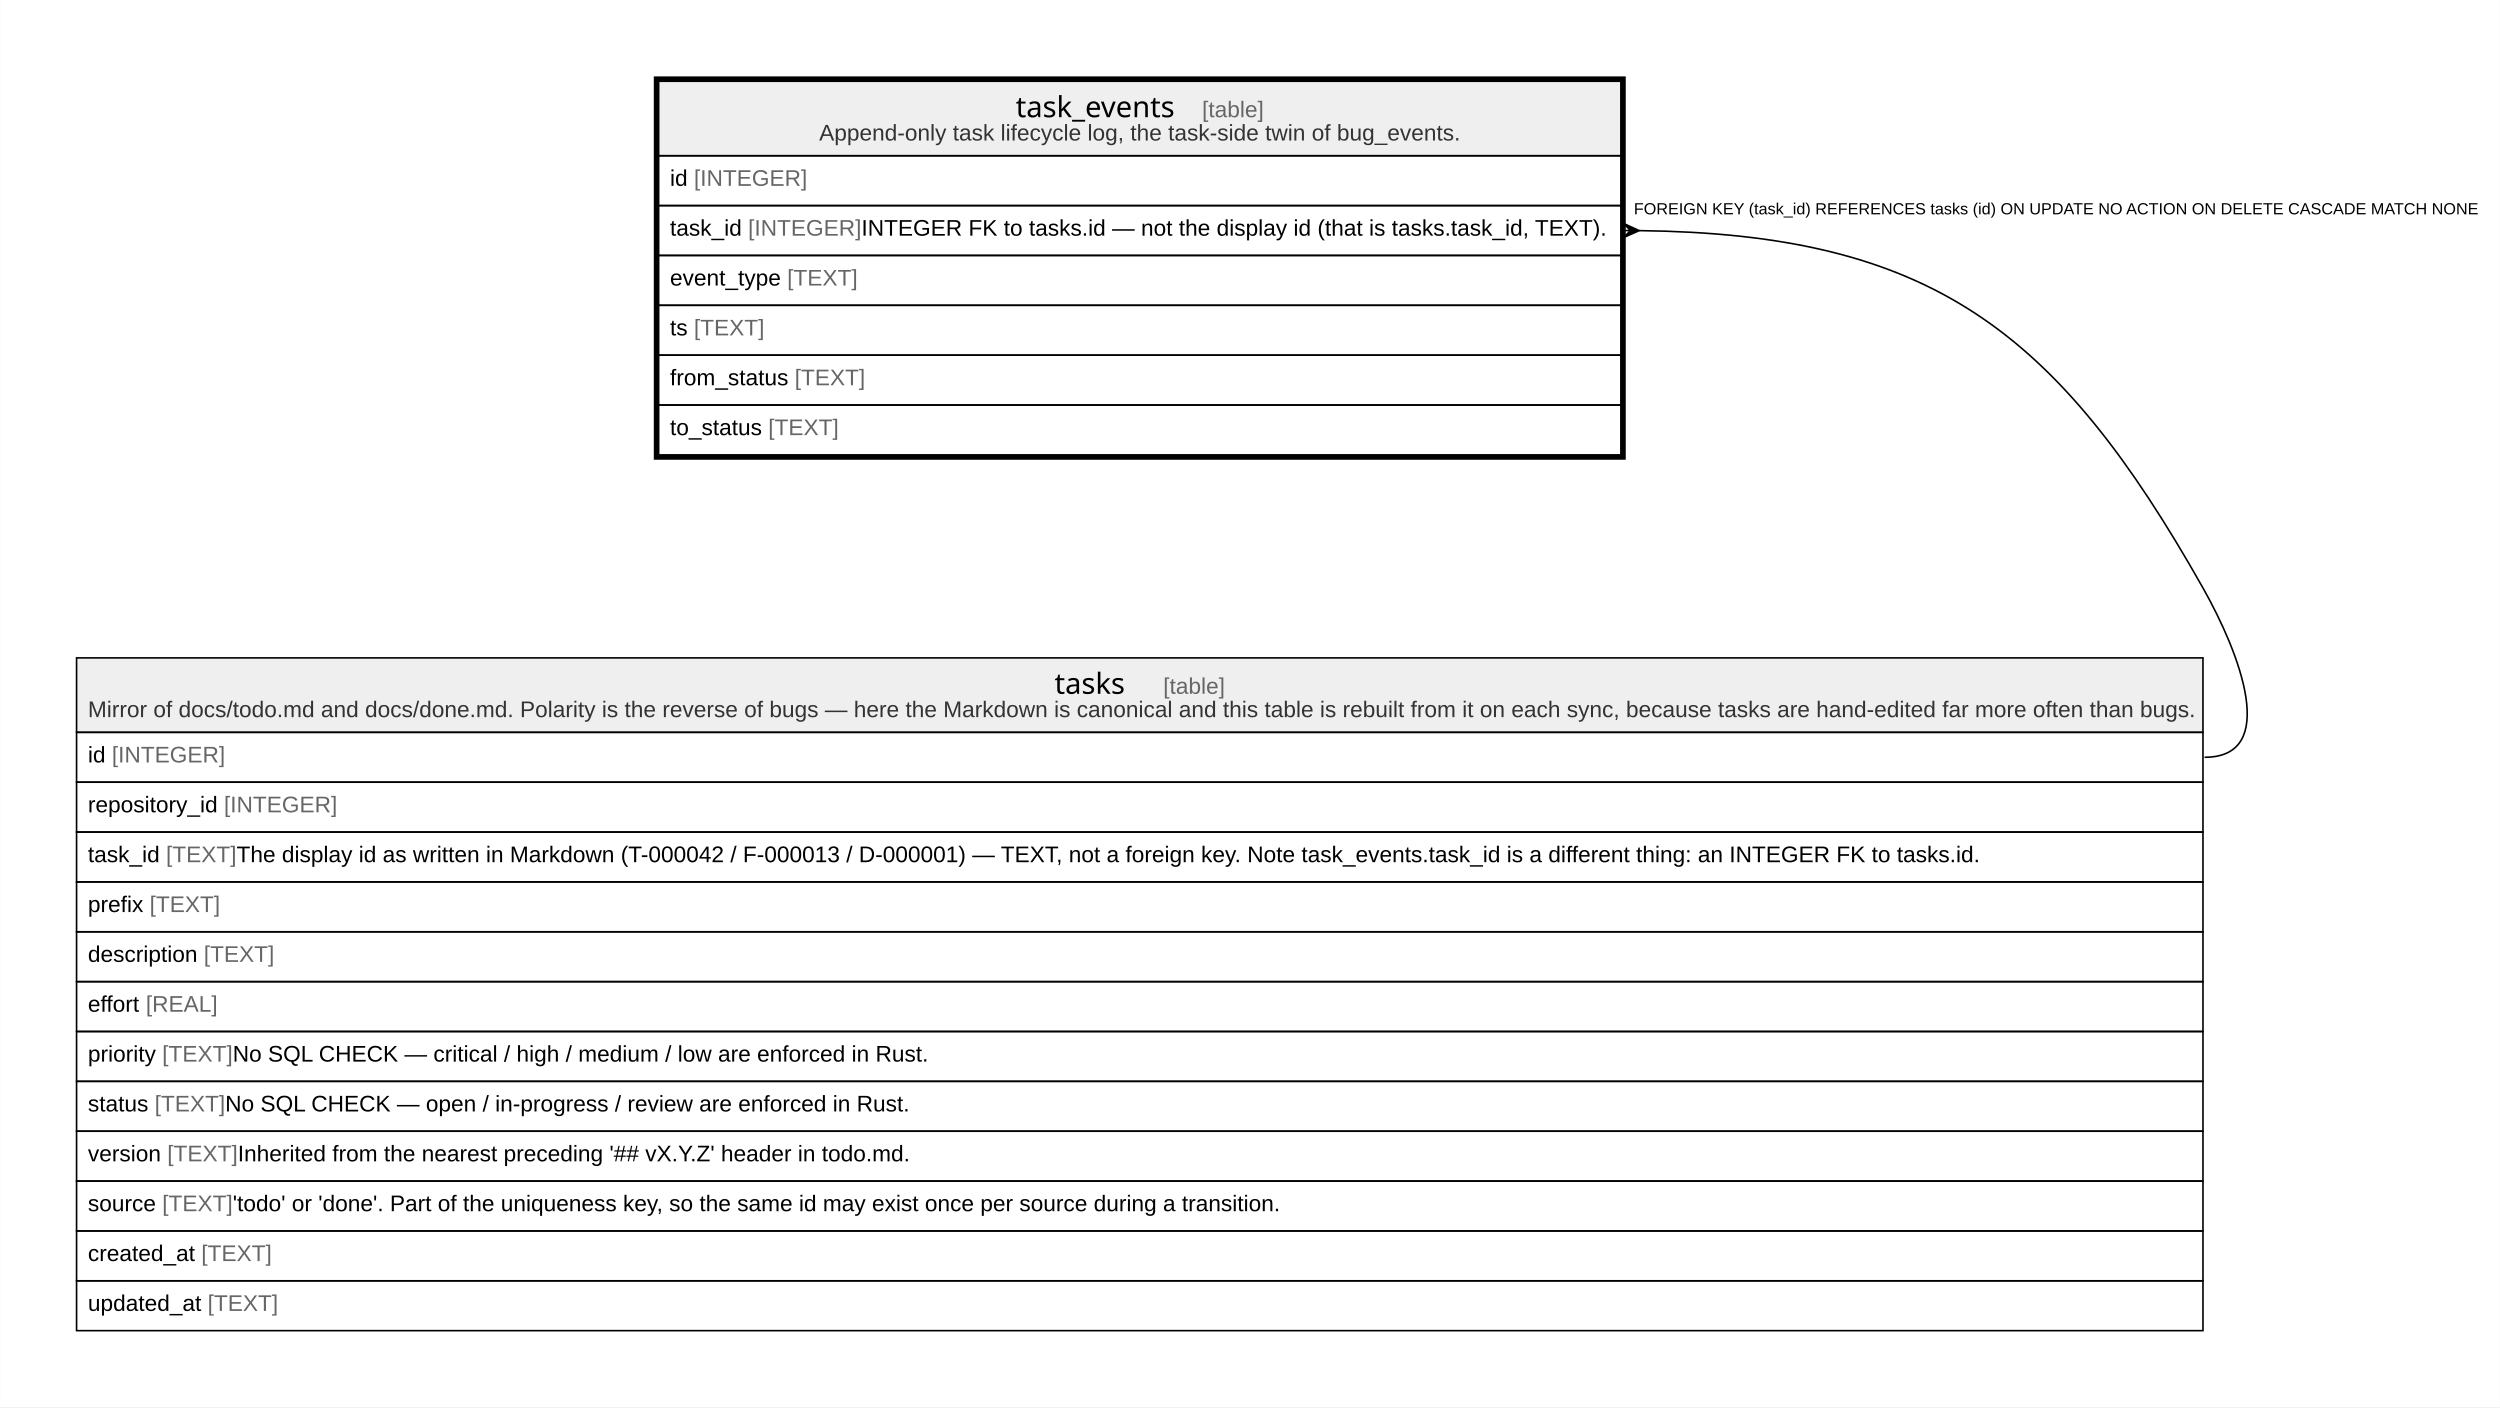
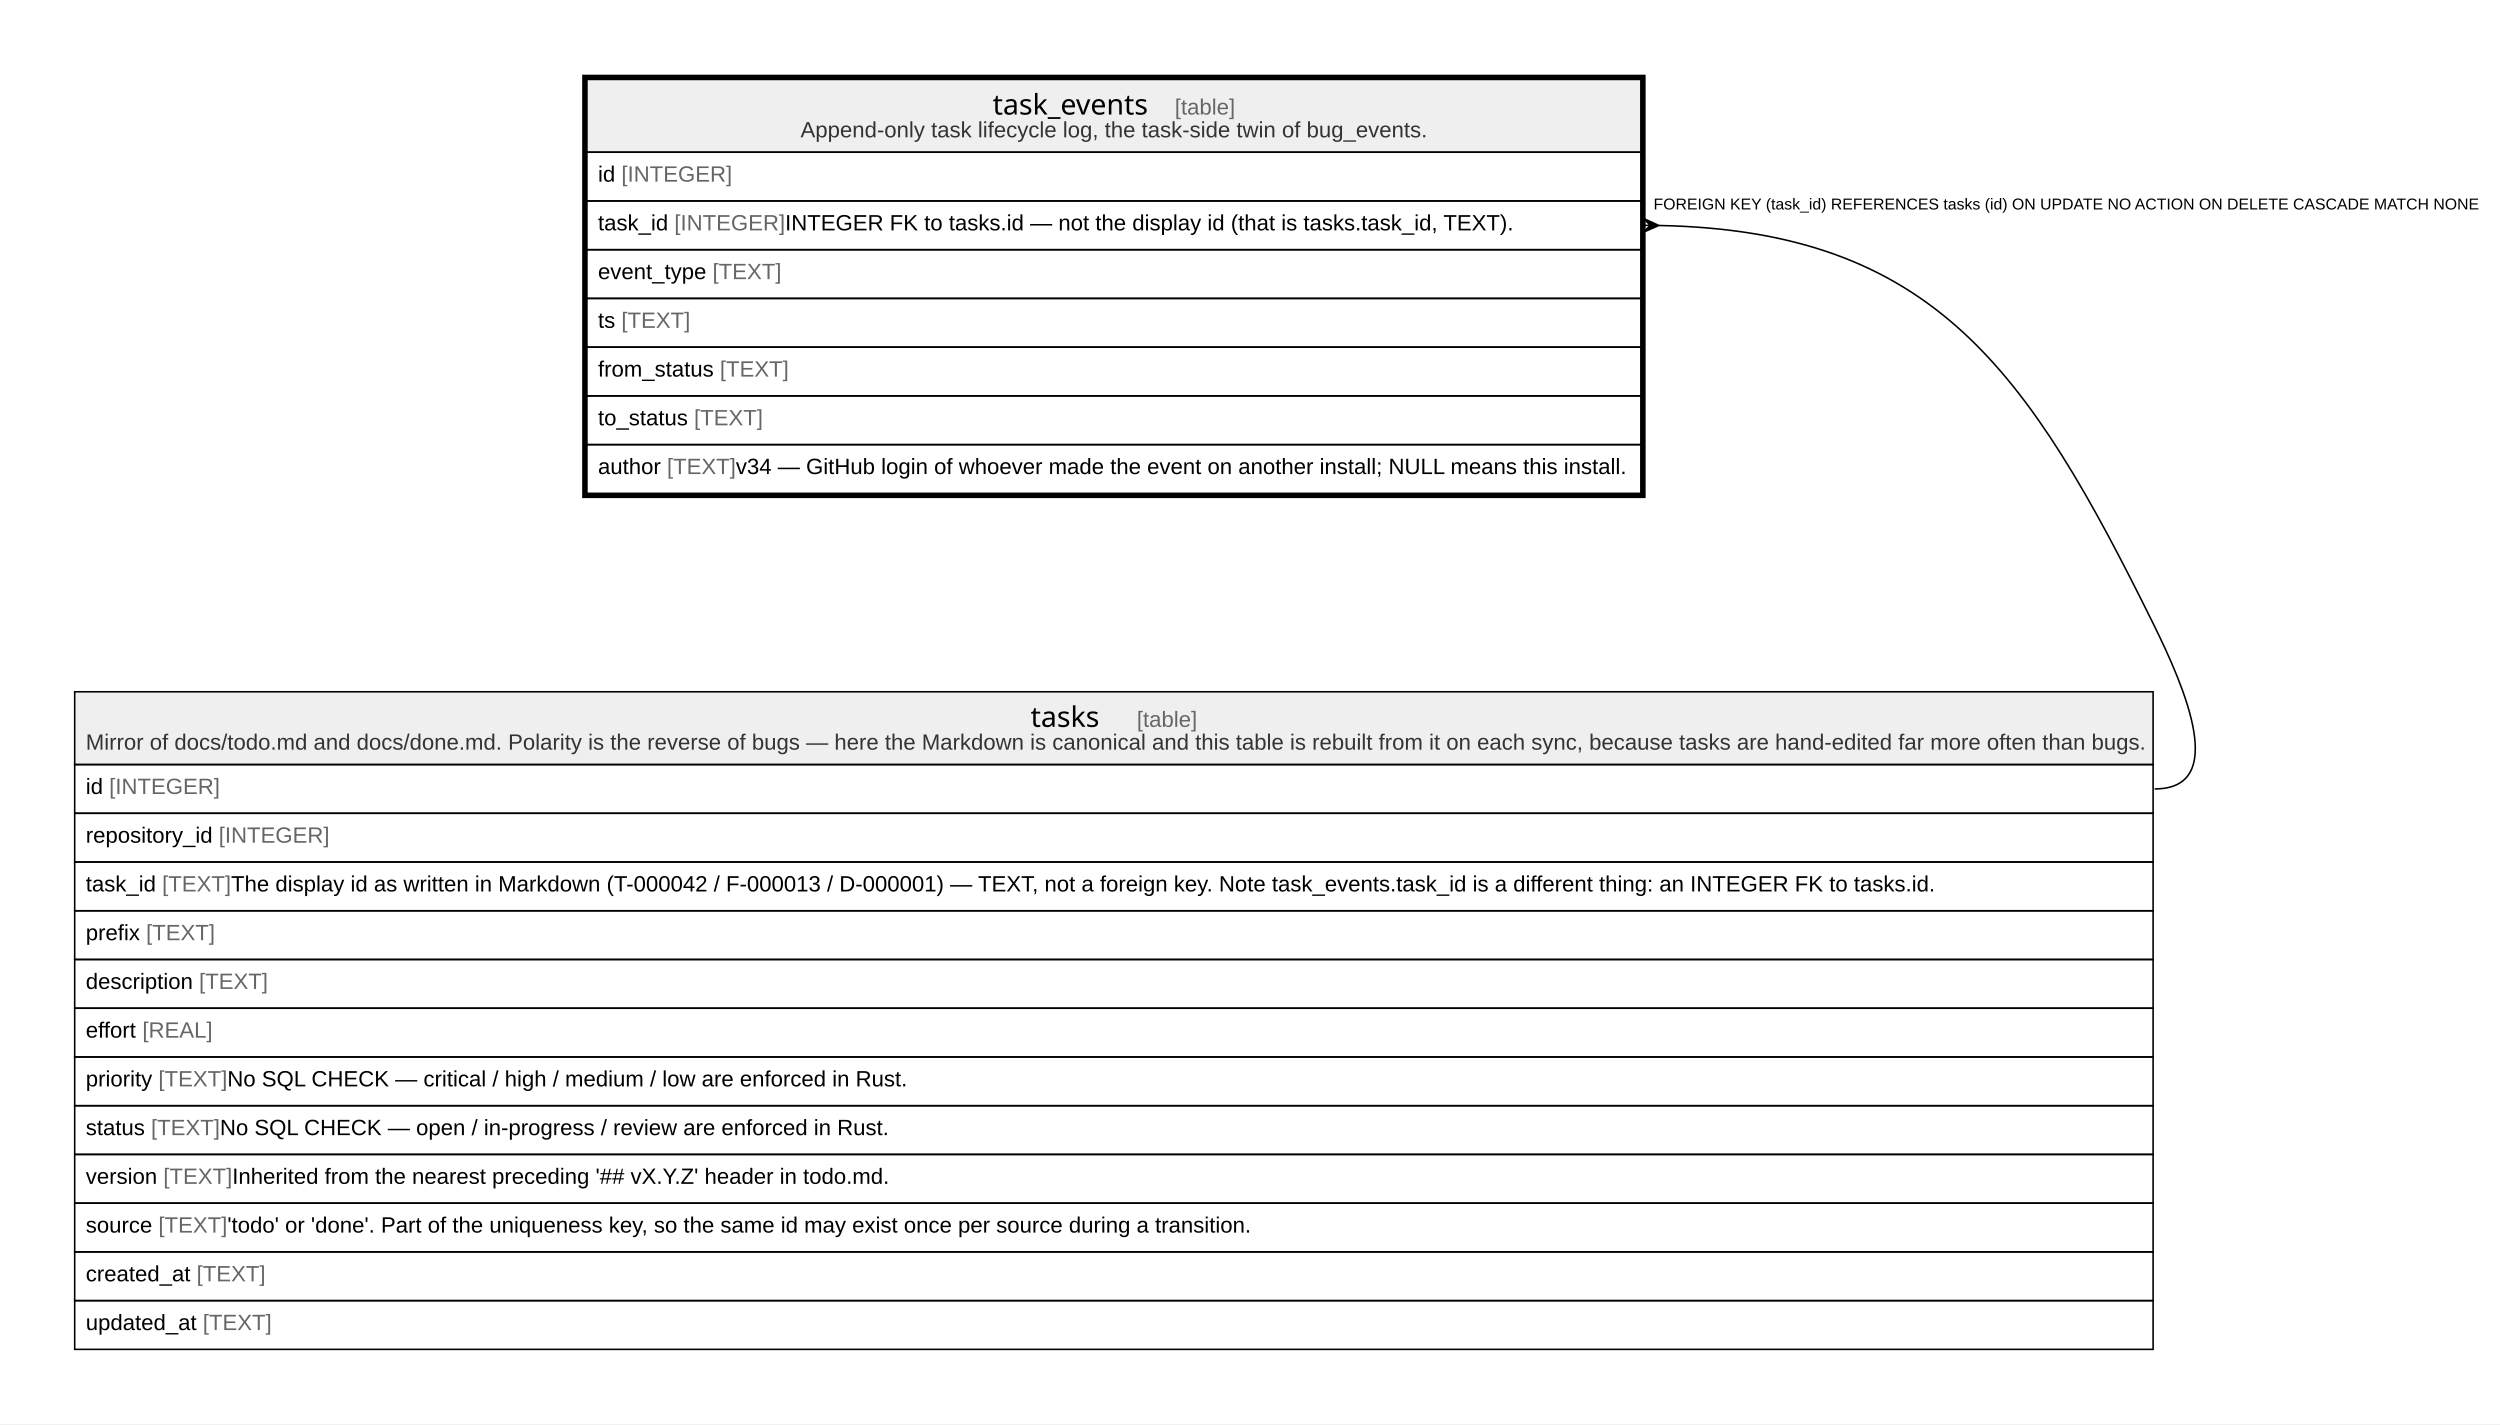
- <svg xmlns="http://www.w3.org/2000/svg" width="1544pt" height="869pt" viewBox="0.00 0.00 1544.16 869.20">
-   <g id="graph0" class="graph" transform="scale(1 1) rotate(0) translate(4 865.2)">
-     <polygon fill="white" stroke="none" points="-4,4 -4,-865.2 1540.16,-865.2 1540.16,4 -4,4" />
+ <svg xmlns="http://www.w3.org/2000/svg" width="1580pt" height="900pt" viewBox="0.00 0.00 1580.01 900.00">
+   <g id="graph0" class="graph" transform="scale(1 1) rotate(0) translate(4 896)">
+     <polygon fill="white" stroke="none" points="-4,4 -4,-896 1576.01,-896 1576.01,4 -4,4" />
    <g id="node1" class="node">
-       <polygon fill="#efefef" stroke="none" points="402.78,-769 402.78,-815 997.19,-815 997.19,-769 402.78,-769" />
-       <polygon fill="none" stroke="black" points="402.78,-769 402.78,-815 997.19,-815 997.19,-769 402.78,-769" />
-       <text text-anchor="start" x="623.37" y="-792.8" font-family="Arial Bold" font-size="18.00">task_events</text>
-       <text text-anchor="start" x="707.35" y="-792.8" font-family="Arial" font-size="14.00">    </text>
-       <text text-anchor="start" x="738.47" y="-792.8" font-family="Arial" font-size="14.00" fill="#666666">[table]</text>
-       <text text-anchor="start" x="501.93" y="-778.4" font-family="Arial" font-size="14.00" fill="#333333">Append-only task lifecycle log, the task-side twin of bug_events.</text>
-       <polygon fill="none" stroke="black" points="402.78,-738.2 402.78,-769 997.19,-769 997.19,-738.2 402.78,-738.2" />
-       <text text-anchor="start" x="409.78" y="-750.4" font-family="Arial" font-size="14.00">id </text>
-       <text text-anchor="start" x="424.57" y="-750.4" font-family="Arial" font-size="14.00" fill="#666666">[INTEGER]</text>
-       <polygon fill="none" stroke="black" points="402.78,-707.4 402.78,-738.2 997.19,-738.2 997.19,-707.4 402.78,-707.4" />
-       <text text-anchor="start" x="409.78" y="-719.6" font-family="Arial" font-size="14.00">task_id </text>
-       <text text-anchor="start" x="458.03" y="-719.6" font-family="Arial" font-size="14.00" fill="#666666">[INTEGER]</text>
-       <text text-anchor="start" x="528.04" y="-719.6" font-family="Arial" font-size="14.00"> INTEGER FK to tasks.id — not the display id (that is tasks.task_id, TEXT).</text>
-       <polygon fill="none" stroke="black" points="402.78,-676.6 402.78,-707.4 997.19,-707.4 997.19,-676.6 402.78,-676.6" />
-       <text text-anchor="start" x="409.78" y="-688.8" font-family="Arial" font-size="14.00">event_type </text>
-       <text text-anchor="start" x="482.17" y="-688.8" font-family="Arial" font-size="14.00" fill="#666666">[TEXT]</text>
-       <polygon fill="none" stroke="black" points="402.78,-645.8 402.78,-676.6 997.19,-676.6 997.19,-645.8 402.78,-645.8" />
-       <text text-anchor="start" x="409.78" y="-658" font-family="Arial" font-size="14.00">ts </text>
-       <text text-anchor="start" x="424.56" y="-658" font-family="Arial" font-size="14.00" fill="#666666">[TEXT]</text>
-       <polygon fill="none" stroke="black" points="402.78,-615 402.78,-645.8 997.19,-645.8 997.19,-615 402.78,-615" />
-       <text text-anchor="start" x="409.78" y="-627.2" font-family="Arial" font-size="14.00">from_status </text>
-       <text text-anchor="start" x="486.81" y="-627.2" font-family="Arial" font-size="14.00" fill="#666666">[TEXT]</text>
-       <polygon fill="none" stroke="black" points="402.78,-584.2 402.78,-615 997.19,-615 997.19,-584.2 402.78,-584.2" />
-       <text text-anchor="start" x="409.78" y="-596.4" font-family="Arial" font-size="14.00">to_status </text>
-       <text text-anchor="start" x="470.48" y="-596.4" font-family="Arial" font-size="14.00" fill="#666666">[TEXT]</text>
-       <polygon fill="none" stroke="black" stroke-width="3" points="401.28,-582.7 401.28,-816.5 998.69,-816.5 998.69,-582.7 401.28,-582.7" />
+       <polygon fill="#efefef" stroke="none" points="366.93,-799.8 366.93,-845.8 1033.04,-845.8 1033.04,-799.8 366.93,-799.8" />
+       <polygon fill="none" stroke="black" points="366.93,-799.8 366.93,-845.8 1033.04,-845.8 1033.04,-799.8 366.93,-799.8" />
+       <text text-anchor="start" x="623.37" y="-823.6" font-family="Arial Bold" font-size="18.00">task_events</text>
+       <text text-anchor="start" x="707.35" y="-823.6" font-family="Arial" font-size="14.00">    </text>
+       <text text-anchor="start" x="738.47" y="-823.6" font-family="Arial" font-size="14.00" fill="#666666">[table]</text>
+       <text text-anchor="start" x="501.93" y="-809.2" font-family="Arial" font-size="14.00" fill="#333333">Append-only task lifecycle log, the task-side twin of bug_events.</text>
+       <polygon fill="none" stroke="black" points="366.93,-769 366.93,-799.8 1033.04,-799.8 1033.04,-769 366.93,-769" />
+       <text text-anchor="start" x="373.93" y="-781.2" font-family="Arial" font-size="14.00">id </text>
+       <text text-anchor="start" x="388.72" y="-781.2" font-family="Arial" font-size="14.00" fill="#666666">[INTEGER]</text>
+       <polygon fill="none" stroke="black" points="366.93,-738.2 366.93,-769 1033.04,-769 1033.04,-738.2 366.93,-738.2" />
+       <text text-anchor="start" x="373.93" y="-750.4" font-family="Arial" font-size="14.00">task_id </text>
+       <text text-anchor="start" x="422.18" y="-750.4" font-family="Arial" font-size="14.00" fill="#666666">[INTEGER]</text>
+       <text text-anchor="start" x="492.18" y="-750.4" font-family="Arial" font-size="14.00"> INTEGER FK to tasks.id — not the display id (that is tasks.task_id, TEXT).</text>
+       <polygon fill="none" stroke="black" points="366.93,-707.4 366.93,-738.2 1033.04,-738.2 1033.04,-707.4 366.93,-707.4" />
+       <text text-anchor="start" x="373.93" y="-719.6" font-family="Arial" font-size="14.00">event_type </text>
+       <text text-anchor="start" x="446.32" y="-719.6" font-family="Arial" font-size="14.00" fill="#666666">[TEXT]</text>
+       <polygon fill="none" stroke="black" points="366.93,-676.6 366.93,-707.4 1033.04,-707.4 1033.04,-676.6 366.93,-676.6" />
+       <text text-anchor="start" x="373.93" y="-688.8" font-family="Arial" font-size="14.00">ts </text>
+       <text text-anchor="start" x="388.71" y="-688.8" font-family="Arial" font-size="14.00" fill="#666666">[TEXT]</text>
+       <polygon fill="none" stroke="black" points="366.93,-645.8 366.93,-676.6 1033.04,-676.6 1033.04,-645.8 366.93,-645.8" />
+       <text text-anchor="start" x="373.93" y="-658" font-family="Arial" font-size="14.00">from_status </text>
+       <text text-anchor="start" x="450.96" y="-658" font-family="Arial" font-size="14.00" fill="#666666">[TEXT]</text>
+       <polygon fill="none" stroke="black" points="366.93,-615 366.93,-645.8 1033.04,-645.8 1033.04,-615 366.93,-615" />
+       <text text-anchor="start" x="373.93" y="-627.2" font-family="Arial" font-size="14.00">to_status </text>
+       <text text-anchor="start" x="434.63" y="-627.2" font-family="Arial" font-size="14.00" fill="#666666">[TEXT]</text>
+       <polygon fill="none" stroke="black" points="366.93,-584.2 366.93,-615 1033.04,-615 1033.04,-584.2 366.93,-584.2" />
+       <text text-anchor="start" x="373.93" y="-596.4" font-family="Arial" font-size="14.00">author </text>
+       <text text-anchor="start" x="417.52" y="-596.4" font-family="Arial" font-size="14.00" fill="#666666">[TEXT]</text>
+       <text text-anchor="start" x="461.07" y="-596.4" font-family="Arial" font-size="14.00"> v34 — GitHub login of whoever made the event on another install; NULL means this install.</text>
+       <polygon fill="none" stroke="black" stroke-width="3" points="365.43,-582.7 365.43,-847.3 1034.54,-847.3 1034.54,-582.7 365.43,-582.7" />
    </g>
    <g id="node2" class="node">
      <polygon fill="#efefef" stroke="none" points="43.2,-412.8 43.2,-458.8 1356.77,-458.8 1356.77,-412.8 43.2,-412.8" />
      <polygon fill="none" stroke="black" points="43.2,-412.8 43.2,-458.8 1356.77,-458.8 1356.77,-412.8 43.2,-412.8" />
      <text text-anchor="start" x="647.36" y="-436.6" font-family="Arial Bold" font-size="18.00">tasks</text>
      <text text-anchor="start" x="683.36" y="-436.6" font-family="Arial" font-size="14.00">    </text>
      <text text-anchor="start" x="714.48" y="-436.6" font-family="Arial" font-size="14.00" fill="#666666">[table]</text>
      <text text-anchor="start" x="50.2" y="-422.2" font-family="Arial" font-size="14.00" fill="#333333">Mirror of docs/todo.md and docs/done.md. Polarity is the reverse of bugs — here the Markdown is canonical and this table is rebuilt from it on each sync, because tasks are hand-edited far more often than bugs.</text>
      <polygon fill="none" stroke="black" points="43.2,-382 43.2,-412.8 1356.77,-412.8 1356.77,-382 43.2,-382" />
      <text text-anchor="start" x="50.2" y="-394.2" font-family="Arial" font-size="14.00">id </text>
      <text text-anchor="start" x="64.99" y="-394.2" font-family="Arial" font-size="14.00" fill="#666666">[INTEGER]</text>
      <polygon fill="none" stroke="black" points="43.2,-351.2 43.2,-382 1356.77,-382 1356.77,-351.2 43.2,-351.2" />
      <text text-anchor="start" x="50.2" y="-363.4" font-family="Arial" font-size="14.00">repository_id </text>
      <text text-anchor="start" x="134.24" y="-363.4" font-family="Arial" font-size="14.00" fill="#666666">[INTEGER]</text>
      <polygon fill="none" stroke="black" points="43.2,-320.4 43.2,-351.2 1356.77,-351.2 1356.77,-320.4 43.2,-320.4" />
      <text text-anchor="start" x="50.2" y="-332.6" font-family="Arial" font-size="14.00">task_id </text>
      <text text-anchor="start" x="98.45" y="-332.6" font-family="Arial" font-size="14.00" fill="#666666">[TEXT]</text>
      <text text-anchor="start" x="142.01" y="-332.6" font-family="Arial" font-size="14.00"> The display id as written in Markdown (T-000042 / F-000013 / D-000001) — TEXT, not a foreign key. Note task_events.task_id is a different thing: an INTEGER FK to tasks.id.</text>
      <polygon fill="none" stroke="black" points="43.2,-289.6 43.2,-320.4 1356.77,-320.4 1356.77,-289.6 43.2,-289.6" />
      <text text-anchor="start" x="50.2" y="-301.8" font-family="Arial" font-size="14.00">prefix </text>
      <text text-anchor="start" x="88.32" y="-301.8" font-family="Arial" font-size="14.00" fill="#666666">[TEXT]</text>
      <polygon fill="none" stroke="black" points="43.2,-258.8 43.2,-289.6 1356.77,-289.6 1356.77,-258.8 43.2,-258.8" />
      <text text-anchor="start" x="50.2" y="-271" font-family="Arial" font-size="14.00">description </text>
      <text text-anchor="start" x="121.79" y="-271" font-family="Arial" font-size="14.00" fill="#666666">[TEXT]</text>
      <polygon fill="none" stroke="black" points="43.2,-228 43.2,-258.8 1356.77,-258.8 1356.77,-228 43.2,-228" />
      <text text-anchor="start" x="50.2" y="-240.2" font-family="Arial" font-size="14.00">effort </text>
      <text text-anchor="start" x="85.99" y="-240.2" font-family="Arial" font-size="14.00" fill="#666666">[REAL]</text>
      <polygon fill="none" stroke="black" points="43.2,-197.2 43.2,-228 1356.77,-228 1356.77,-197.2 43.2,-197.2" />
      <text text-anchor="start" x="50.2" y="-209.4" font-family="Arial" font-size="14.00">priority </text>
      <text text-anchor="start" x="96.1" y="-209.4" font-family="Arial" font-size="14.00" fill="#666666">[TEXT]</text>
      <text text-anchor="start" x="139.66" y="-209.4" font-family="Arial" font-size="14.00"> No SQL CHECK — critical / high / medium / low are enforced in Rust.</text>
      <polygon fill="none" stroke="black" points="43.2,-166.4 43.2,-197.2 1356.77,-197.2 1356.77,-166.4 43.2,-166.4" />
      <text text-anchor="start" x="50.2" y="-178.6" font-family="Arial" font-size="14.00">status </text>
      <text text-anchor="start" x="91.44" y="-178.6" font-family="Arial" font-size="14.00" fill="#666666">[TEXT]</text>
      <text text-anchor="start" x="135" y="-178.6" font-family="Arial" font-size="14.00"> No SQL CHECK — open / in-progress / review are enforced in Rust.</text>
      <polygon fill="none" stroke="black" points="43.2,-135.6 43.2,-166.4 1356.77,-166.4 1356.77,-135.6 43.2,-135.6" />
      <text text-anchor="start" x="50.2" y="-147.8" font-family="Arial" font-size="14.00">version </text>
      <text text-anchor="start" x="99.22" y="-147.8" font-family="Arial" font-size="14.00" fill="#666666">[TEXT]</text>
      <text text-anchor="start" x="142.78" y="-147.8" font-family="Arial" font-size="14.00"> Inherited from the nearest preceding '## vX.Y.Z' header in todo.md.</text>
      <polygon fill="none" stroke="black" points="43.2,-104.8 43.2,-135.6 1356.77,-135.6 1356.77,-104.8 43.2,-104.8" />
      <text text-anchor="start" x="50.2" y="-117" font-family="Arial" font-size="14.00">source </text>
      <text text-anchor="start" x="96.11" y="-117" font-family="Arial" font-size="14.00" fill="#666666">[TEXT]</text>
      <text text-anchor="start" x="139.67" y="-117" font-family="Arial" font-size="14.00"> 'todo' or 'done'. Part of the uniqueness key, so the same id may exist once per source during a transition.</text>
      <polygon fill="none" stroke="black" points="43.2,-74 43.2,-104.8 1356.77,-104.8 1356.77,-74 43.2,-74" />
      <text text-anchor="start" x="50.2" y="-86.2" font-family="Arial" font-size="14.00">created_at </text>
      <text text-anchor="start" x="120.25" y="-86.2" font-family="Arial" font-size="14.00" fill="#666666">[TEXT]</text>
      <polygon fill="none" stroke="black" points="43.2,-43.2 43.2,-74 1356.77,-74 1356.77,-43.2 43.2,-43.2" />
      <text text-anchor="start" x="50.2" y="-55.4" font-family="Arial" font-size="14.00">updated_at </text>
      <text text-anchor="start" x="124.16" y="-55.4" font-family="Arial" font-size="14.00" fill="#666666">[TEXT]</text>
    </g>
    <g id="edge1" class="edge">
-       <path fill="none" stroke="black" d="M1008.5,-722.74C1188.3,-720.62 1266.43,-661.93 1356.77,-502 1379.64,-461.52 1404.26,-397.4 1357.77,-397.4" />
-       <polygon fill="black" stroke="black" points="1008.53,-722.74 998.5,-718.3 1003.19,-722.77 998.86,-722.8 998.86,-722.8 998.86,-722.8 1003.19,-722.77 998.55,-727.3 1008.53,-722.74" />
-       <text text-anchor="start" x="1005.19" y="-732.8" font-family="Arial" font-size="10.00">FOREIGN KEY (task_id) REFERENCES tasks (id) ON UPDATE NO ACTION ON DELETE CASCADE MATCH NONE</text>
+       <path fill="none" stroke="black" d="M1044.3,-753.5C1218.22,-750.2 1277.71,-661.94 1356.77,-502 1377.37,-460.32 1404.26,-397.4 1357.77,-397.4" />
+       <polygon fill="black" stroke="black" points="1044.38,-753.5 1034.34,-749.1 1039.04,-753.55 1034.71,-753.59 1034.71,-753.59 1034.71,-753.59 1039.04,-753.55 1034.42,-758.1 1044.38,-753.5" />
+       <text text-anchor="start" x="1041.04" y="-763.6" font-family="Arial" font-size="10.00">FOREIGN KEY (task_id) REFERENCES tasks (id) ON UPDATE NO ACTION ON DELETE CASCADE MATCH NONE</text>
    </g>
  </g>
</svg>
